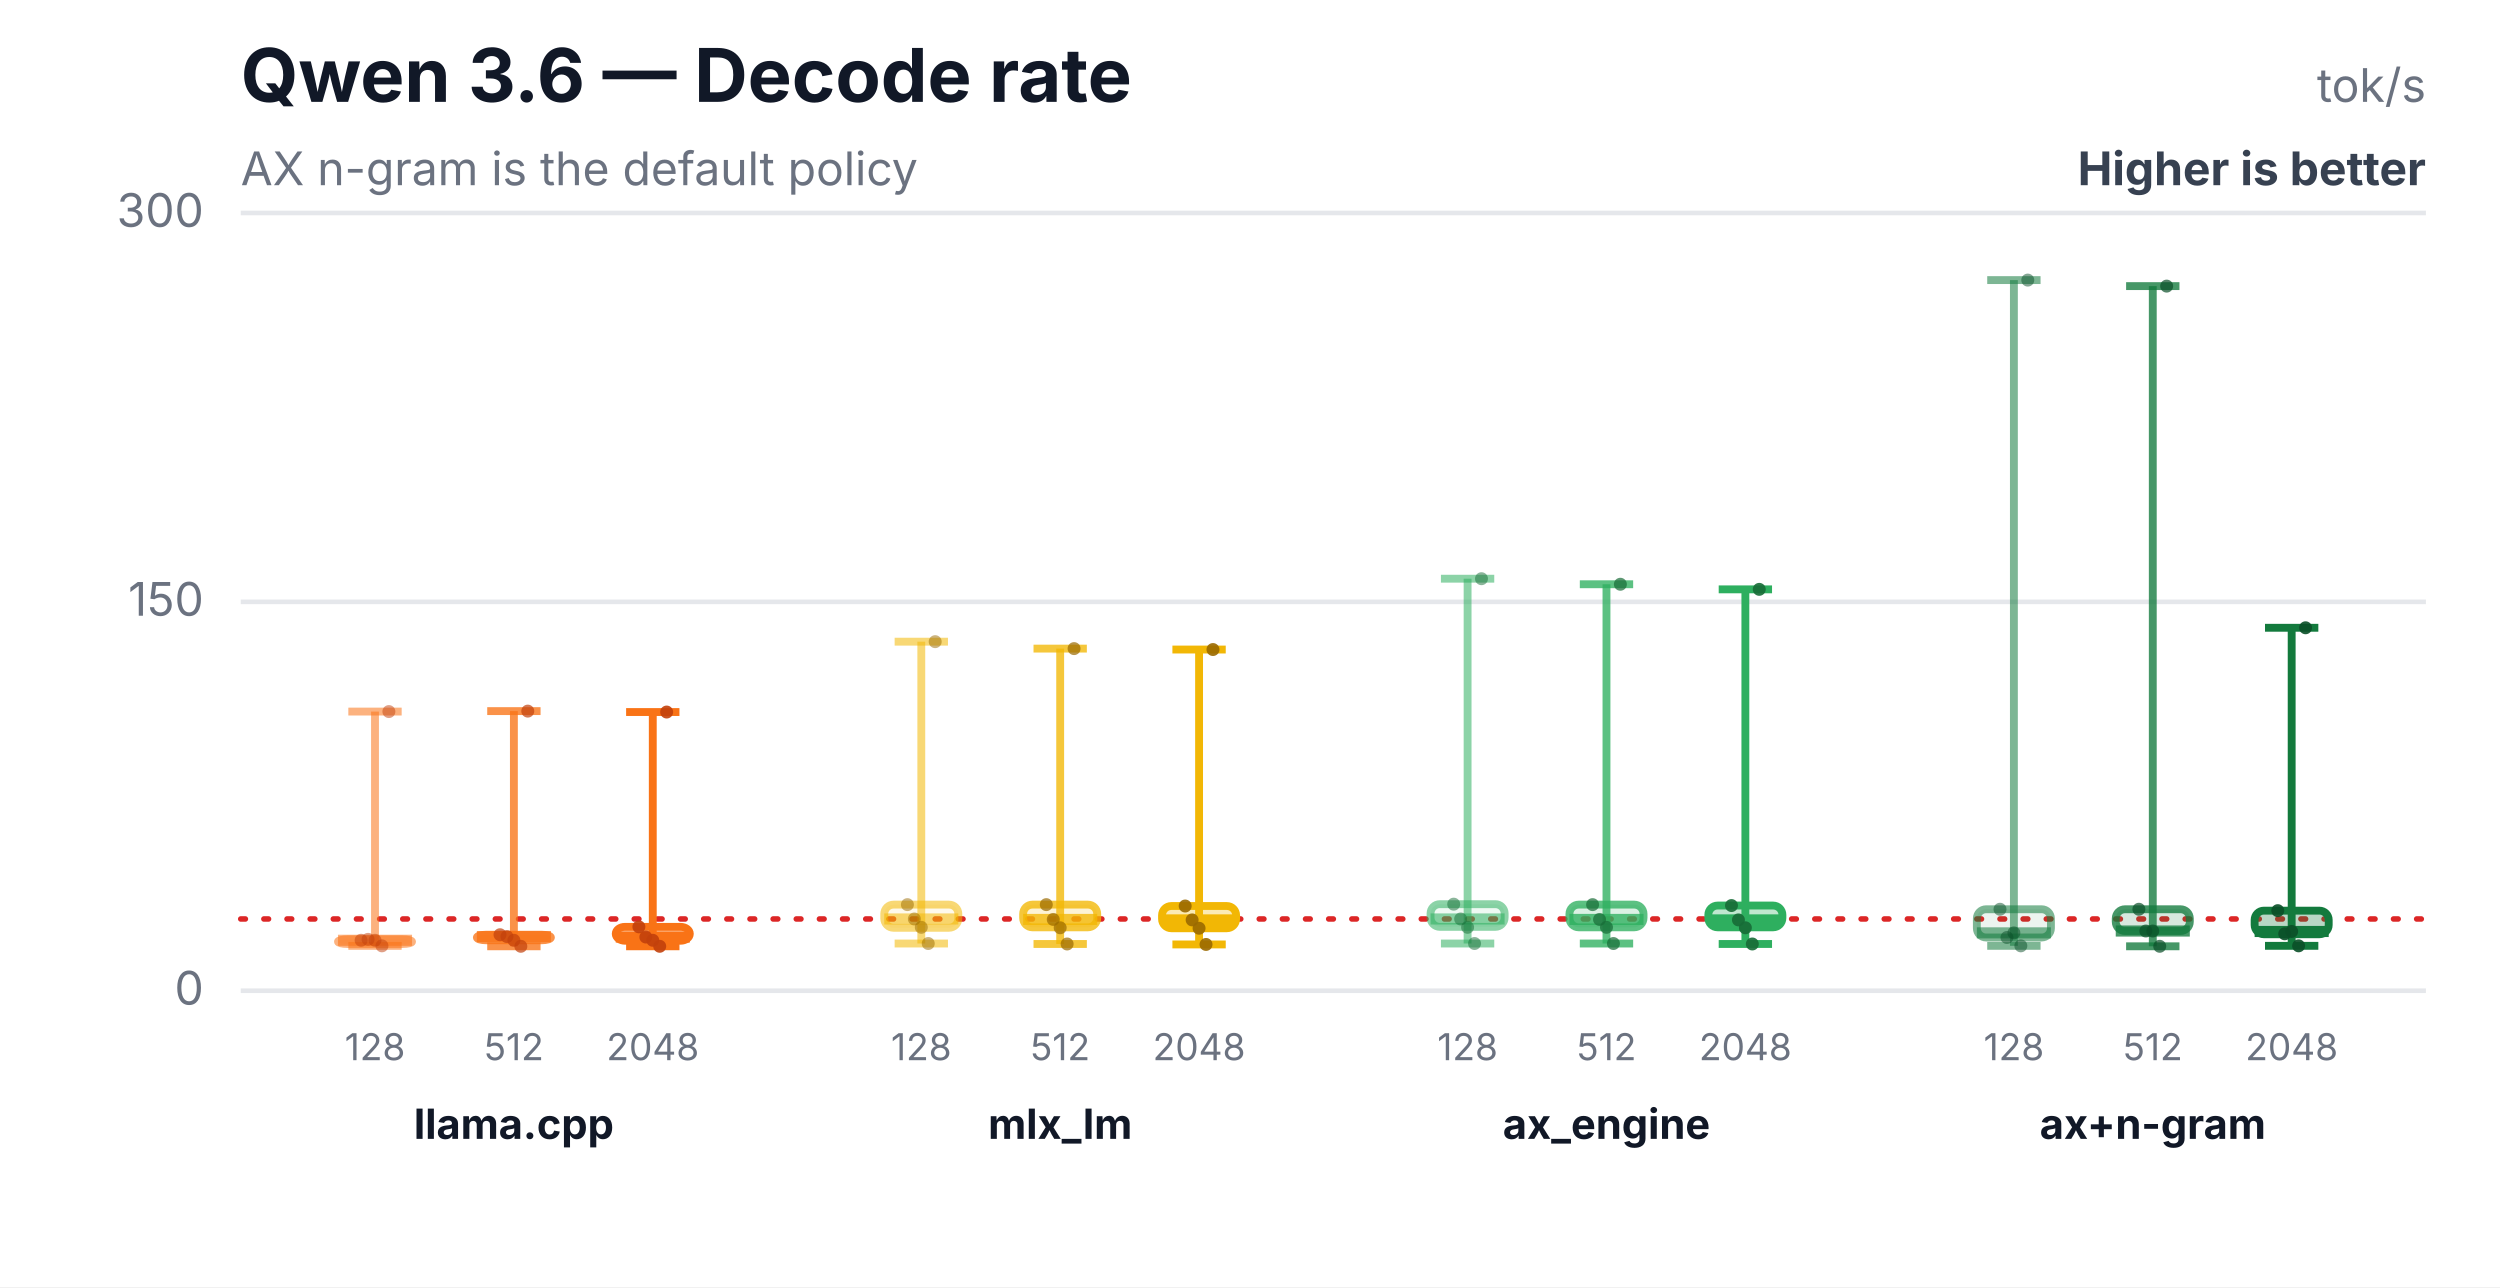
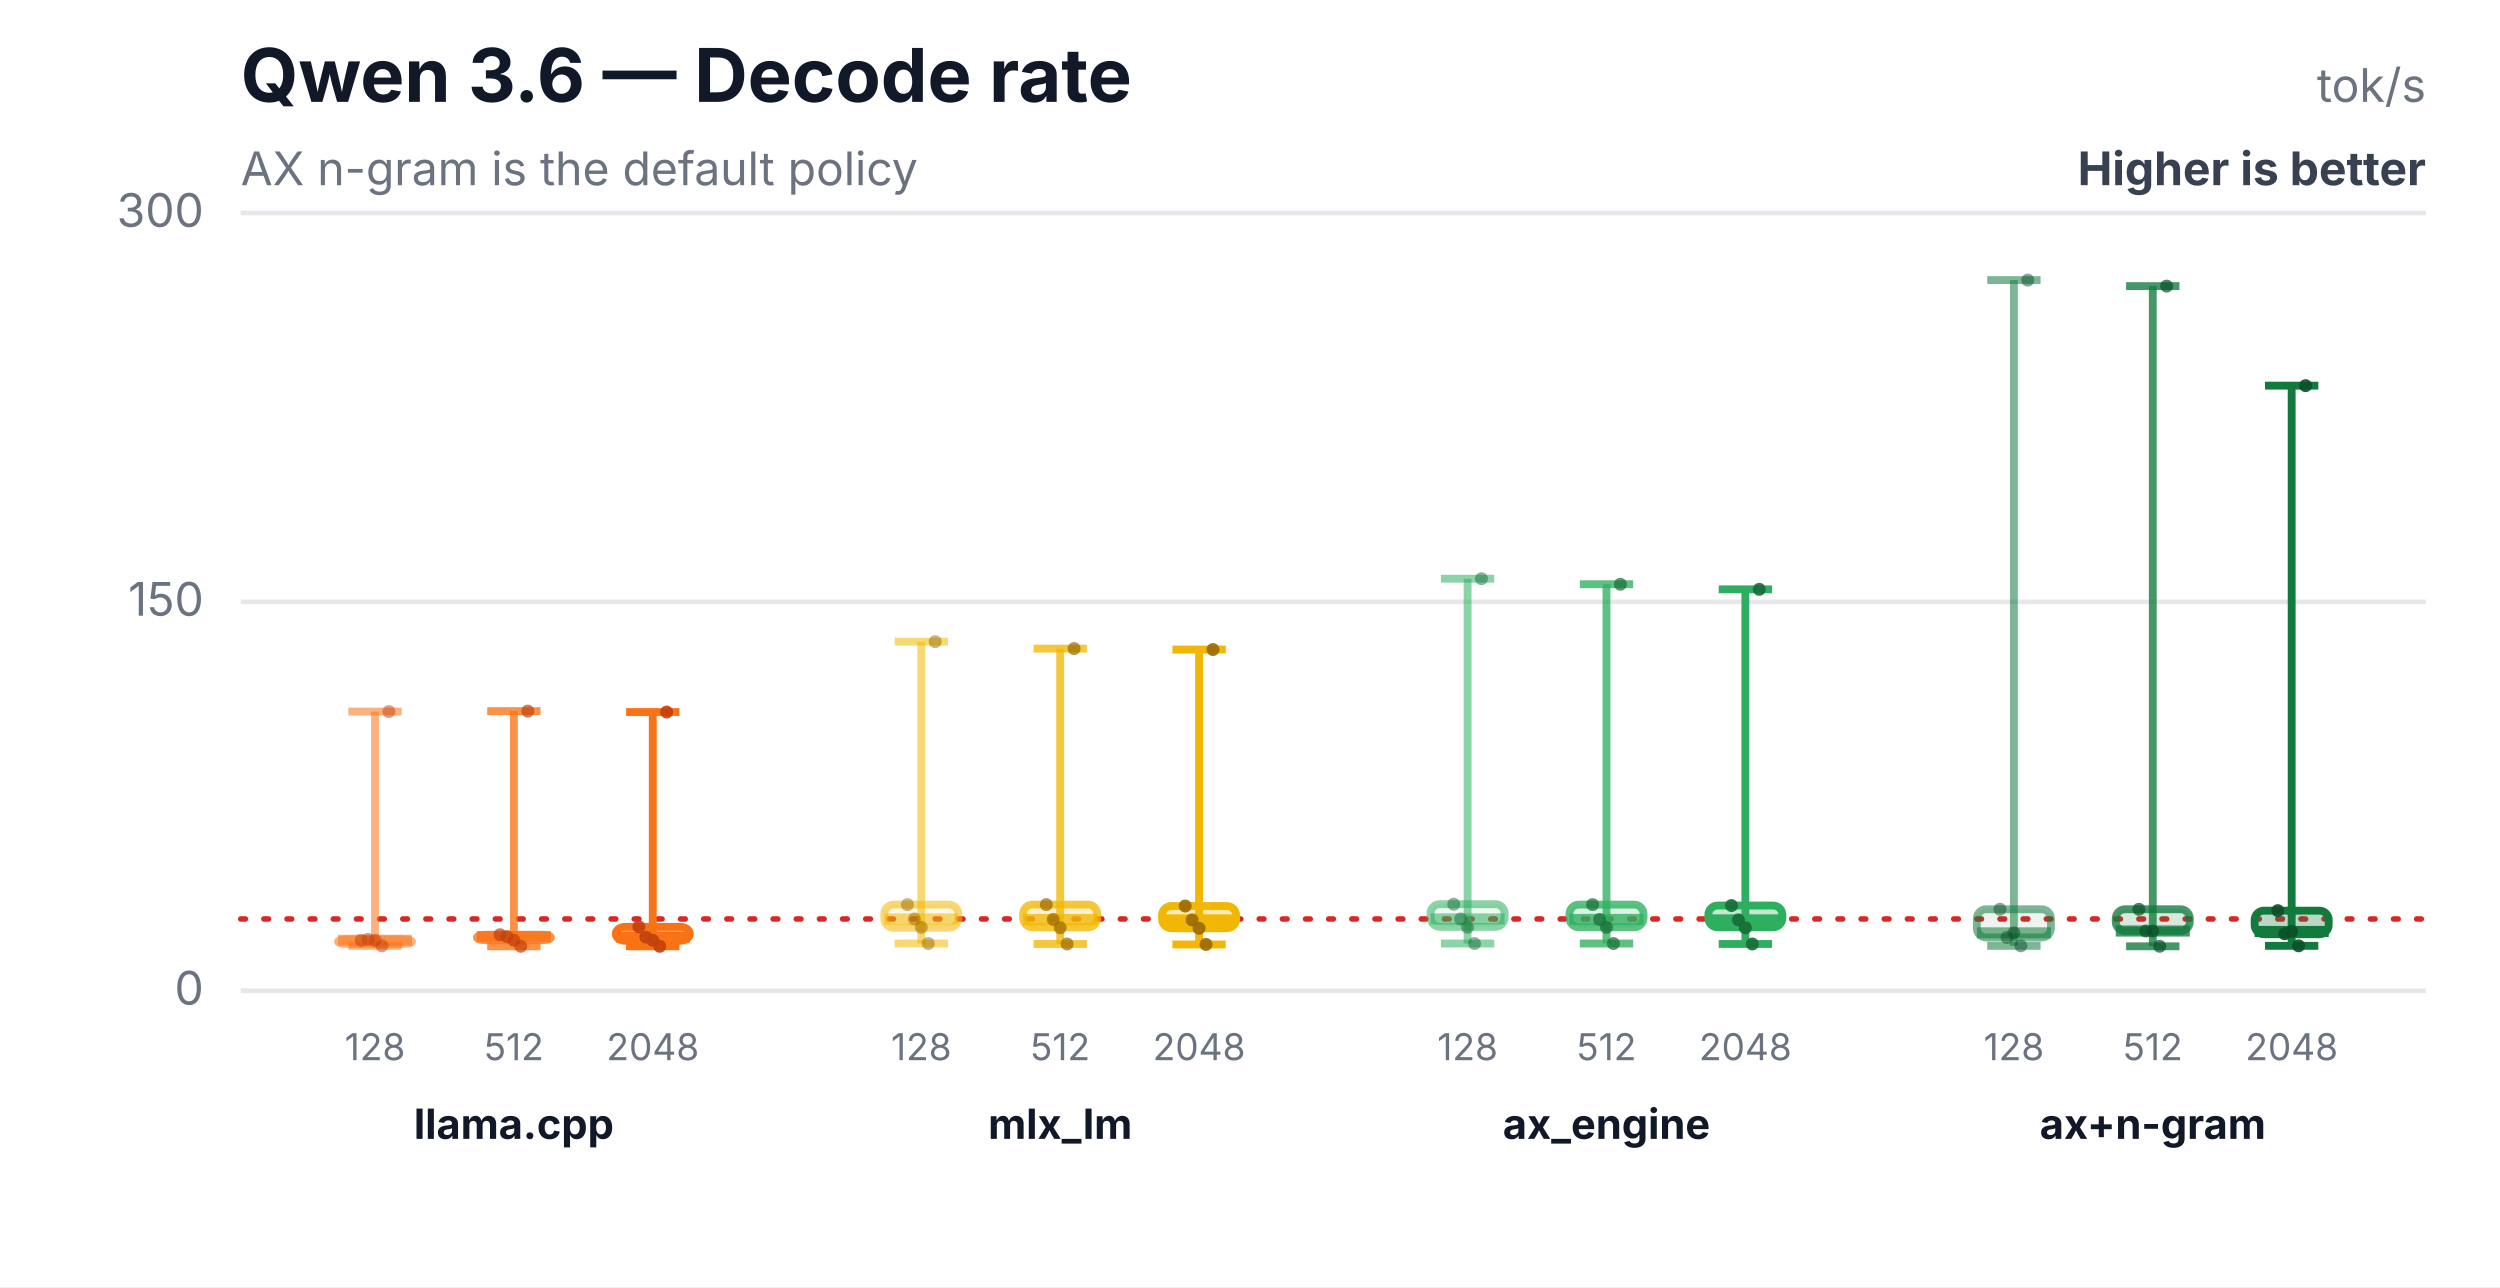
<svg xmlns="http://www.w3.org/2000/svg" width="540" height="278" viewBox="0 0 540 278" role="img" aria-labelledby="title desc">
  <rect width="540" height="278" fill="#ffffff" />
  <text x="52" y="22" font-family="Inter,Segoe UI,Arial,sans-serif" font-size="16" font-weight="700" fill="#111827">Qwen 3.6 — Decode rate</text>
  <text x="52" y="40" font-family="Inter,Segoe UI,Arial,sans-serif" font-size="10" fill="#6b7280">AX n-gram is the default policy</text>
  <text x="524" y="22" text-anchor="end" font-family="Inter,Segoe UI,Arial,sans-serif" font-size="10" fill="#6b7280">tok/s</text>
  <text x="524" y="40" text-anchor="end" font-family="Inter,Segoe UI,Arial,sans-serif" font-size="10" font-weight="700" fill="#374151">Higher is better</text>
  <line x1="52" y1="214.0" x2="524" y2="214.0" stroke="#e5e7eb" stroke-width="1" />
  <text x="44" y="217.0" text-anchor="end" font-family="Inter,Segoe UI,Arial,sans-serif" font-size="10" fill="#6b7280">0</text>
  <line x1="52" y1="130.0" x2="524" y2="130.0" stroke="#e5e7eb" stroke-width="1" />
  <text x="44" y="133.0" text-anchor="end" font-family="Inter,Segoe UI,Arial,sans-serif" font-size="10" fill="#6b7280">150</text>
  <line x1="52" y1="46.0" x2="524" y2="46.0" stroke="#e5e7eb" stroke-width="1" />
  <text x="44" y="49.0" text-anchor="end" font-family="Inter,Segoe UI,Arial,sans-serif" font-size="10" fill="#6b7280">300</text>
  <line x1="52" y1="198.5" x2="524" y2="198.5" stroke="#dc2626" stroke-width="1.2" stroke-dasharray="1 4" stroke-linecap="round" />
  <line x1="81" y1="153.7" x2="81" y2="204.3" stroke="#f97316" stroke-opacity="0.55" stroke-width="1.7" />
  <line x1="75.24" y1="153.7" x2="86.76" y2="153.7" stroke="#f97316" stroke-opacity="0.55" stroke-width="1.7" />
  <line x1="75.24" y1="204.3" x2="86.76" y2="204.3" stroke="#f97316" stroke-opacity="0.55" stroke-width="1.7" />
  <rect x="73" y="202.9" width="16" height="1.0" rx="2" fill="#f97316" fill-opacity="0.08" stroke="#f97316" stroke-opacity="0.55" stroke-width="1.7" />
  <line x1="73" y1="203.1" x2="89" y2="203.1" stroke="#f97316" stroke-opacity="0.55" stroke-width="2.4" />
  <text x="81" y="229" text-anchor="middle" font-family="Inter,Segoe UI,Arial,sans-serif" font-size="8" fill="#6b7280">128</text>
  <circle cx="78" cy="203.1" r="1.4" fill="#c2410c" fill-opacity="0.5" />
  <circle cx="79.5" cy="202.9" r="1.4" fill="#c2410c" fill-opacity="0.5" />
  <circle cx="81" cy="203.1" r="1.4" fill="#c2410c" fill-opacity="0.5" />
  <circle cx="82.5" cy="204.3" r="1.4" fill="#c2410c" fill-opacity="0.5" />
  <circle cx="84" cy="153.7" r="1.4" fill="#c2410c" fill-opacity="0.5" />
  <line x1="111" y1="153.6" x2="111" y2="204.4" stroke="#f97316" stroke-opacity="0.78" stroke-width="1.7" />
  <line x1="105.24" y1="153.6" x2="116.76" y2="153.6" stroke="#f97316" stroke-opacity="0.78" stroke-width="1.7" />
  <line x1="105.24" y1="204.4" x2="116.76" y2="204.4" stroke="#f97316" stroke-opacity="0.78" stroke-width="1.7" />
  <rect x="103" y="201.9" width="16" height="1.2" rx="2" fill="#f97316" fill-opacity="0.17" stroke="#f97316" stroke-opacity="0.78" stroke-width="1.7" />
  <line x1="103" y1="202.3" x2="119" y2="202.3" stroke="#f97316" stroke-opacity="0.78" stroke-width="2.4" />
  <text x="111" y="229" text-anchor="middle" font-family="Inter,Segoe UI,Arial,sans-serif" font-size="8" fill="#6b7280">512</text>
  <circle cx="108" cy="201.9" r="1.4" fill="#c2410c" fill-opacity="0.7" />
  <circle cx="109.5" cy="202.3" r="1.4" fill="#c2410c" fill-opacity="0.7" />
  <circle cx="111" cy="203.1" r="1.4" fill="#c2410c" fill-opacity="0.7" />
  <circle cx="112.5" cy="204.4" r="1.4" fill="#c2410c" fill-opacity="0.7" />
  <circle cx="114" cy="153.6" r="1.4" fill="#c2410c" fill-opacity="0.7" />
  <line x1="141" y1="153.8" x2="141" y2="204.4" stroke="#f97316" stroke-opacity="1.0" stroke-width="1.7" />
  <line x1="135.24" y1="153.8" x2="146.76" y2="153.8" stroke="#f97316" stroke-opacity="1.0" stroke-width="1.7" />
  <line x1="135.24" y1="204.4" x2="146.76" y2="204.4" stroke="#f97316" stroke-opacity="1.0" stroke-width="1.7" />
  <rect x="133" y="200.2" width="16" height="3.0" rx="2" fill="#f97316" fill-opacity="0.3" stroke="#f97316" stroke-opacity="1.0" stroke-width="1.7" />
  <line x1="133" y1="202.4" x2="149" y2="202.4" stroke="#f97316" stroke-opacity="1.0" stroke-width="2.4" />
  <text x="141" y="229" text-anchor="middle" font-family="Inter,Segoe UI,Arial,sans-serif" font-size="8" fill="#6b7280">2048</text>
  <circle cx="138" cy="200.2" r="1.4" fill="#c2410c" fill-opacity="0.9" />
  <circle cx="139.5" cy="202.4" r="1.4" fill="#c2410c" fill-opacity="0.9" />
  <circle cx="141" cy="203.1" r="1.4" fill="#c2410c" fill-opacity="0.9" />
  <circle cx="142.5" cy="204.4" r="1.4" fill="#c2410c" fill-opacity="0.9" />
  <circle cx="144" cy="153.8" r="1.4" fill="#c2410c" fill-opacity="0.9" />
  <text x="111" y="246" text-anchor="middle" font-family="Inter,Segoe UI,Arial,sans-serif" font-size="9" font-weight="700" fill="#111827">llama.cpp</text>
  <line x1="199" y1="138.6" x2="199" y2="203.8" stroke="#f2b705" stroke-opacity="0.55" stroke-width="1.7" />
  <line x1="193.24" y1="138.6" x2="204.76" y2="138.6" stroke="#f2b705" stroke-opacity="0.55" stroke-width="1.7" />
  <line x1="193.24" y1="203.8" x2="204.76" y2="203.8" stroke="#f2b705" stroke-opacity="0.55" stroke-width="1.7" />
  <rect x="191" y="195.4" width="16" height="5.0" rx="2" fill="#f2b705" fill-opacity="0.08" stroke="#f2b705" stroke-opacity="0.55" stroke-width="1.7" />
  <line x1="191" y1="198.5" x2="207" y2="198.5" stroke="#f2b705" stroke-opacity="0.55" stroke-width="2.4" />
  <text x="199" y="229" text-anchor="middle" font-family="Inter,Segoe UI,Arial,sans-serif" font-size="8" fill="#6b7280">128</text>
  <circle cx="196" cy="195.4" r="1.4" fill="#9a6a00" fill-opacity="0.5" />
  <circle cx="197.5" cy="198.5" r="1.4" fill="#9a6a00" fill-opacity="0.5" />
  <circle cx="199" cy="200.3" r="1.4" fill="#9a6a00" fill-opacity="0.5" />
  <circle cx="200.5" cy="203.8" r="1.4" fill="#9a6a00" fill-opacity="0.5" />
  <circle cx="202" cy="138.6" r="1.4" fill="#9a6a00" fill-opacity="0.5" />
  <line x1="229" y1="140.1" x2="229" y2="203.9" stroke="#f2b705" stroke-opacity="0.78" stroke-width="1.7" />
  <line x1="223.24" y1="140.1" x2="234.76" y2="140.1" stroke="#f2b705" stroke-opacity="0.78" stroke-width="1.7" />
  <line x1="223.24" y1="203.9" x2="234.76" y2="203.9" stroke="#f2b705" stroke-opacity="0.78" stroke-width="1.7" />
  <rect x="221" y="195.4" width="16" height="4.9" rx="2" fill="#f2b705" fill-opacity="0.17" stroke="#f2b705" stroke-opacity="0.78" stroke-width="1.7" />
  <line x1="221" y1="198.6" x2="237" y2="198.6" stroke="#f2b705" stroke-opacity="0.78" stroke-width="2.4" />
  <text x="229" y="229" text-anchor="middle" font-family="Inter,Segoe UI,Arial,sans-serif" font-size="8" fill="#6b7280">512</text>
  <circle cx="226" cy="195.4" r="1.4" fill="#9a6a00" fill-opacity="0.7" />
  <circle cx="227.5" cy="198.6" r="1.4" fill="#9a6a00" fill-opacity="0.7" />
  <circle cx="229" cy="200.4" r="1.4" fill="#9a6a00" fill-opacity="0.7" />
  <circle cx="230.5" cy="203.9" r="1.4" fill="#9a6a00" fill-opacity="0.7" />
  <circle cx="232" cy="140.1" r="1.4" fill="#9a6a00" fill-opacity="0.7" />
  <line x1="259" y1="140.3" x2="259" y2="204.0" stroke="#f2b705" stroke-opacity="1.0" stroke-width="1.7" />
  <line x1="253.24" y1="140.3" x2="264.76" y2="140.3" stroke="#f2b705" stroke-opacity="1.0" stroke-width="1.7" />
  <line x1="253.24" y1="204.0" x2="264.76" y2="204.0" stroke="#f2b705" stroke-opacity="1.0" stroke-width="1.7" />
  <rect x="251" y="195.7" width="16" height="4.8" rx="2" fill="#f2b705" fill-opacity="0.3" stroke="#f2b705" stroke-opacity="1.0" stroke-width="1.7" />
  <line x1="251" y1="198.7" x2="267" y2="198.7" stroke="#f2b705" stroke-opacity="1.0" stroke-width="2.4" />
  <text x="259" y="229" text-anchor="middle" font-family="Inter,Segoe UI,Arial,sans-serif" font-size="8" fill="#6b7280">2048</text>
  <circle cx="256" cy="195.7" r="1.4" fill="#9a6a00" fill-opacity="0.9" />
  <circle cx="257.5" cy="198.7" r="1.4" fill="#9a6a00" fill-opacity="0.9" />
  <circle cx="259" cy="200.5" r="1.4" fill="#9a6a00" fill-opacity="0.9" />
  <circle cx="260.5" cy="204.0" r="1.4" fill="#9a6a00" fill-opacity="0.9" />
  <circle cx="262" cy="140.3" r="1.4" fill="#9a6a00" fill-opacity="0.9" />
  <text x="229" y="246" text-anchor="middle" font-family="Inter,Segoe UI,Arial,sans-serif" font-size="9" font-weight="700" fill="#111827">mlx_lm</text>
  <line x1="317" y1="125.0" x2="317" y2="203.8" stroke="#2eaf5f" stroke-opacity="0.55" stroke-width="1.7" />
  <line x1="311.24" y1="125.0" x2="322.76" y2="125.0" stroke="#2eaf5f" stroke-opacity="0.55" stroke-width="1.7" />
  <line x1="311.24" y1="203.8" x2="322.76" y2="203.8" stroke="#2eaf5f" stroke-opacity="0.55" stroke-width="1.7" />
  <rect x="309" y="195.3" width="16" height="4.9" rx="2" fill="#2eaf5f" fill-opacity="0.08" stroke="#2eaf5f" stroke-opacity="0.55" stroke-width="1.7" />
  <line x1="309" y1="198.5" x2="325" y2="198.5" stroke="#2eaf5f" stroke-opacity="0.55" stroke-width="2.4" />
  <text x="317" y="229" text-anchor="middle" font-family="Inter,Segoe UI,Arial,sans-serif" font-size="8" fill="#6b7280">128</text>
  <circle cx="314" cy="195.3" r="1.4" fill="#176c37" fill-opacity="0.5" />
  <circle cx="315.5" cy="198.5" r="1.4" fill="#176c37" fill-opacity="0.5" />
  <circle cx="317" cy="200.3" r="1.4" fill="#176c37" fill-opacity="0.5" />
  <circle cx="318.5" cy="203.8" r="1.4" fill="#176c37" fill-opacity="0.5" />
  <circle cx="320" cy="125.0" r="1.4" fill="#176c37" fill-opacity="0.5" />
  <line x1="347" y1="126.2" x2="347" y2="203.8" stroke="#2eaf5f" stroke-opacity="0.78" stroke-width="1.7" />
  <line x1="341.24" y1="126.2" x2="352.76" y2="126.2" stroke="#2eaf5f" stroke-opacity="0.78" stroke-width="1.7" />
  <line x1="341.24" y1="203.8" x2="352.76" y2="203.8" stroke="#2eaf5f" stroke-opacity="0.78" stroke-width="1.7" />
  <rect x="339" y="195.4" width="16" height="4.9" rx="2" fill="#2eaf5f" fill-opacity="0.17" stroke="#2eaf5f" stroke-opacity="0.78" stroke-width="1.7" />
  <line x1="339" y1="198.6" x2="355" y2="198.6" stroke="#2eaf5f" stroke-opacity="0.78" stroke-width="2.4" />
  <text x="347" y="229" text-anchor="middle" font-family="Inter,Segoe UI,Arial,sans-serif" font-size="8" fill="#6b7280">512</text>
  <circle cx="344" cy="195.4" r="1.4" fill="#176c37" fill-opacity="0.7" />
  <circle cx="345.5" cy="198.6" r="1.4" fill="#176c37" fill-opacity="0.7" />
  <circle cx="347" cy="200.3" r="1.4" fill="#176c37" fill-opacity="0.7" />
  <circle cx="348.5" cy="203.8" r="1.4" fill="#176c37" fill-opacity="0.7" />
  <circle cx="350" cy="126.2" r="1.4" fill="#176c37" fill-opacity="0.7" />
  <line x1="377" y1="127.3" x2="377" y2="203.9" stroke="#2eaf5f" stroke-opacity="1.0" stroke-width="1.7" />
  <line x1="371.24" y1="127.3" x2="382.76" y2="127.3" stroke="#2eaf5f" stroke-opacity="1.0" stroke-width="1.7" />
  <line x1="371.24" y1="203.9" x2="382.76" y2="203.9" stroke="#2eaf5f" stroke-opacity="1.0" stroke-width="1.7" />
  <rect x="369" y="195.6" width="16" height="4.7" rx="2" fill="#2eaf5f" fill-opacity="0.3" stroke="#2eaf5f" stroke-opacity="1.0" stroke-width="1.7" />
  <line x1="369" y1="198.7" x2="385" y2="198.7" stroke="#2eaf5f" stroke-opacity="1.0" stroke-width="2.4" />
  <text x="377" y="229" text-anchor="middle" font-family="Inter,Segoe UI,Arial,sans-serif" font-size="8" fill="#6b7280">2048</text>
  <circle cx="374" cy="195.6" r="1.4" fill="#176c37" fill-opacity="0.9" />
  <circle cx="375.5" cy="198.7" r="1.4" fill="#176c37" fill-opacity="0.9" />
  <circle cx="377" cy="200.4" r="1.4" fill="#176c37" fill-opacity="0.9" />
  <circle cx="378.5" cy="203.9" r="1.4" fill="#176c37" fill-opacity="0.9" />
  <circle cx="380" cy="127.3" r="1.4" fill="#176c37" fill-opacity="0.9" />
  <text x="347" y="246" text-anchor="middle" font-family="Inter,Segoe UI,Arial,sans-serif" font-size="9" font-weight="700" fill="#111827">ax_engine</text>
  <line x1="435" y1="60.5" x2="435" y2="204.3" stroke="#137a3d" stroke-opacity="0.55" stroke-width="1.7" />
  <line x1="429.24" y1="60.5" x2="440.76" y2="60.5" stroke="#137a3d" stroke-opacity="0.55" stroke-width="1.7" />
  <line x1="429.24" y1="204.3" x2="440.76" y2="204.3" stroke="#137a3d" stroke-opacity="0.55" stroke-width="1.7" />
  <rect x="427" y="196.4" width="16" height="6.1" rx="2" fill="#137a3d" fill-opacity="0.08" stroke="#137a3d" stroke-opacity="0.55" stroke-width="1.7" />
  <line x1="427" y1="201.5" x2="443" y2="201.5" stroke="#137a3d" stroke-opacity="0.55" stroke-width="2.4" />
  <text x="435" y="229" text-anchor="middle" font-family="Inter,Segoe UI,Arial,sans-serif" font-size="8" fill="#6b7280">128</text>
  <circle cx="432" cy="196.4" r="1.4" fill="#0b4f28" fill-opacity="0.5" />
  <circle cx="433.5" cy="202.5" r="1.4" fill="#0b4f28" fill-opacity="0.5" />
  <circle cx="435" cy="201.5" r="1.4" fill="#0b4f28" fill-opacity="0.5" />
  <circle cx="436.5" cy="204.3" r="1.4" fill="#0b4f28" fill-opacity="0.5" />
  <circle cx="438" cy="60.5" r="1.4" fill="#0b4f28" fill-opacity="0.5" />
  <line x1="465" y1="61.8" x2="465" y2="204.4" stroke="#137a3d" stroke-opacity="0.78" stroke-width="1.7" />
  <line x1="459.24" y1="61.8" x2="470.76" y2="61.8" stroke="#137a3d" stroke-opacity="0.78" stroke-width="1.7" />
  <line x1="459.24" y1="204.4" x2="470.76" y2="204.4" stroke="#137a3d" stroke-opacity="0.78" stroke-width="1.7" />
  <rect x="457" y="196.4" width="16" height="4.7" rx="2" fill="#137a3d" fill-opacity="0.17" stroke="#137a3d" stroke-opacity="0.78" stroke-width="1.7" />
  <line x1="457" y1="201.1" x2="473" y2="201.1" stroke="#137a3d" stroke-opacity="0.78" stroke-width="2.4" />
  <text x="465" y="229" text-anchor="middle" font-family="Inter,Segoe UI,Arial,sans-serif" font-size="8" fill="#6b7280">512</text>
  <circle cx="462" cy="196.4" r="1.4" fill="#0b4f28" fill-opacity="0.7" />
  <circle cx="463.5" cy="201.1" r="1.4" fill="#0b4f28" fill-opacity="0.7" />
  <circle cx="465" cy="201.1" r="1.4" fill="#0b4f28" fill-opacity="0.7" />
  <circle cx="466.5" cy="204.4" r="1.4" fill="#0b4f28" fill-opacity="0.7" />
  <circle cx="468" cy="61.8" r="1.4" fill="#0b4f28" fill-opacity="0.7" />
-   <line x1="495" y1="135.6" x2="495" y2="204.3" stroke="#137a3d" stroke-opacity="1.0" stroke-width="1.7" />
-   <line x1="489.24" y1="135.6" x2="500.76" y2="135.6" stroke="#137a3d" stroke-opacity="1.0" stroke-width="1.7" />
+   <line x1="495" y1="83.3" x2="495" y2="204.3" stroke="#137a3d" stroke-opacity="1.0" stroke-width="1.7" />
+   <line x1="489.24" y1="83.3" x2="500.76" y2="83.3" stroke="#137a3d" stroke-opacity="1.0" stroke-width="1.7" />
  <line x1="489.24" y1="204.3" x2="500.76" y2="204.3" stroke="#137a3d" stroke-opacity="1.0" stroke-width="1.7" />
  <rect x="487" y="196.7" width="16" height="5.1" rx="2" fill="#137a3d" fill-opacity="0.3" stroke="#137a3d" stroke-opacity="1.0" stroke-width="1.7" />
  <line x1="487" y1="201.2" x2="503" y2="201.2" stroke="#137a3d" stroke-opacity="1.0" stroke-width="2.4" />
  <text x="495" y="229" text-anchor="middle" font-family="Inter,Segoe UI,Arial,sans-serif" font-size="8" fill="#6b7280">2048</text>
  <circle cx="492" cy="196.7" r="1.4" fill="#0b4f28" fill-opacity="0.9" />
  <circle cx="493.5" cy="201.7" r="1.4" fill="#0b4f28" fill-opacity="0.9" />
  <circle cx="495" cy="201.2" r="1.4" fill="#0b4f28" fill-opacity="0.9" />
  <circle cx="496.5" cy="204.3" r="1.4" fill="#0b4f28" fill-opacity="0.9" />
-   <circle cx="498" cy="135.6" r="1.4" fill="#0b4f28" fill-opacity="0.9" />
+   <circle cx="498" cy="83.3" r="1.4" fill="#0b4f28" fill-opacity="0.9" />
  <text x="465" y="246" text-anchor="middle" font-family="Inter,Segoe UI,Arial,sans-serif" font-size="9" font-weight="700" fill="#111827">ax+n-gram</text>
</svg>
